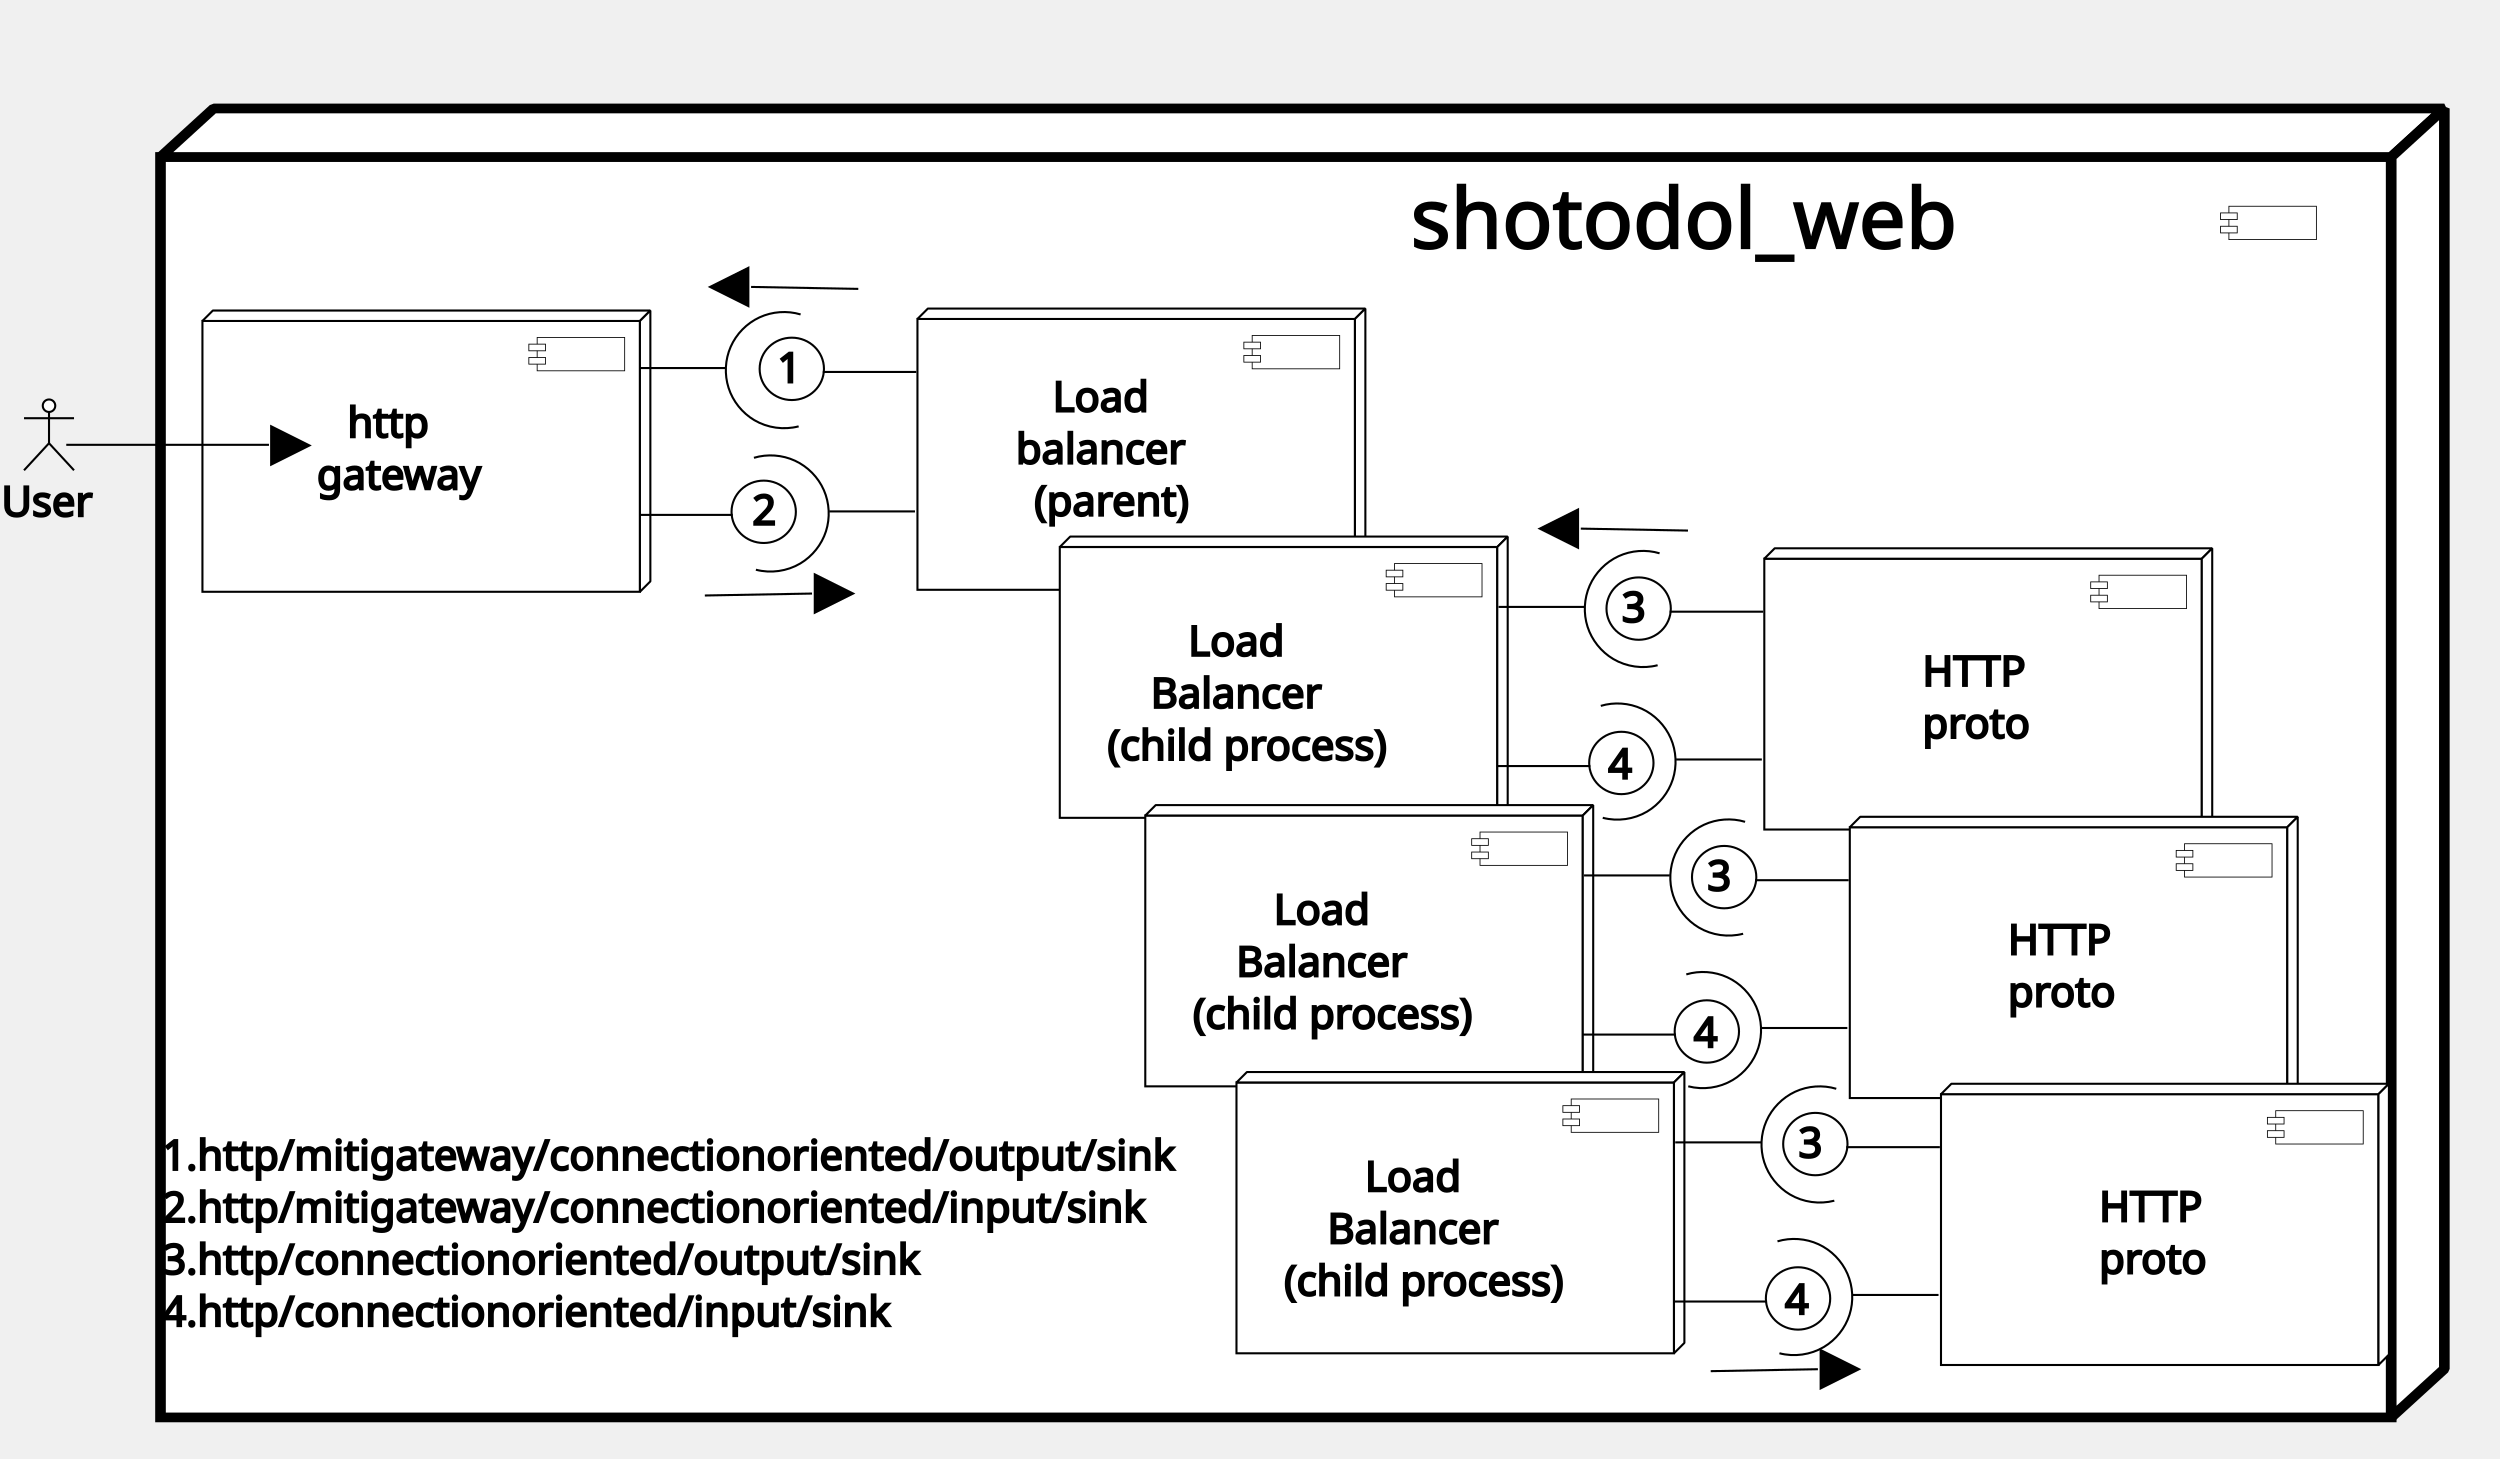
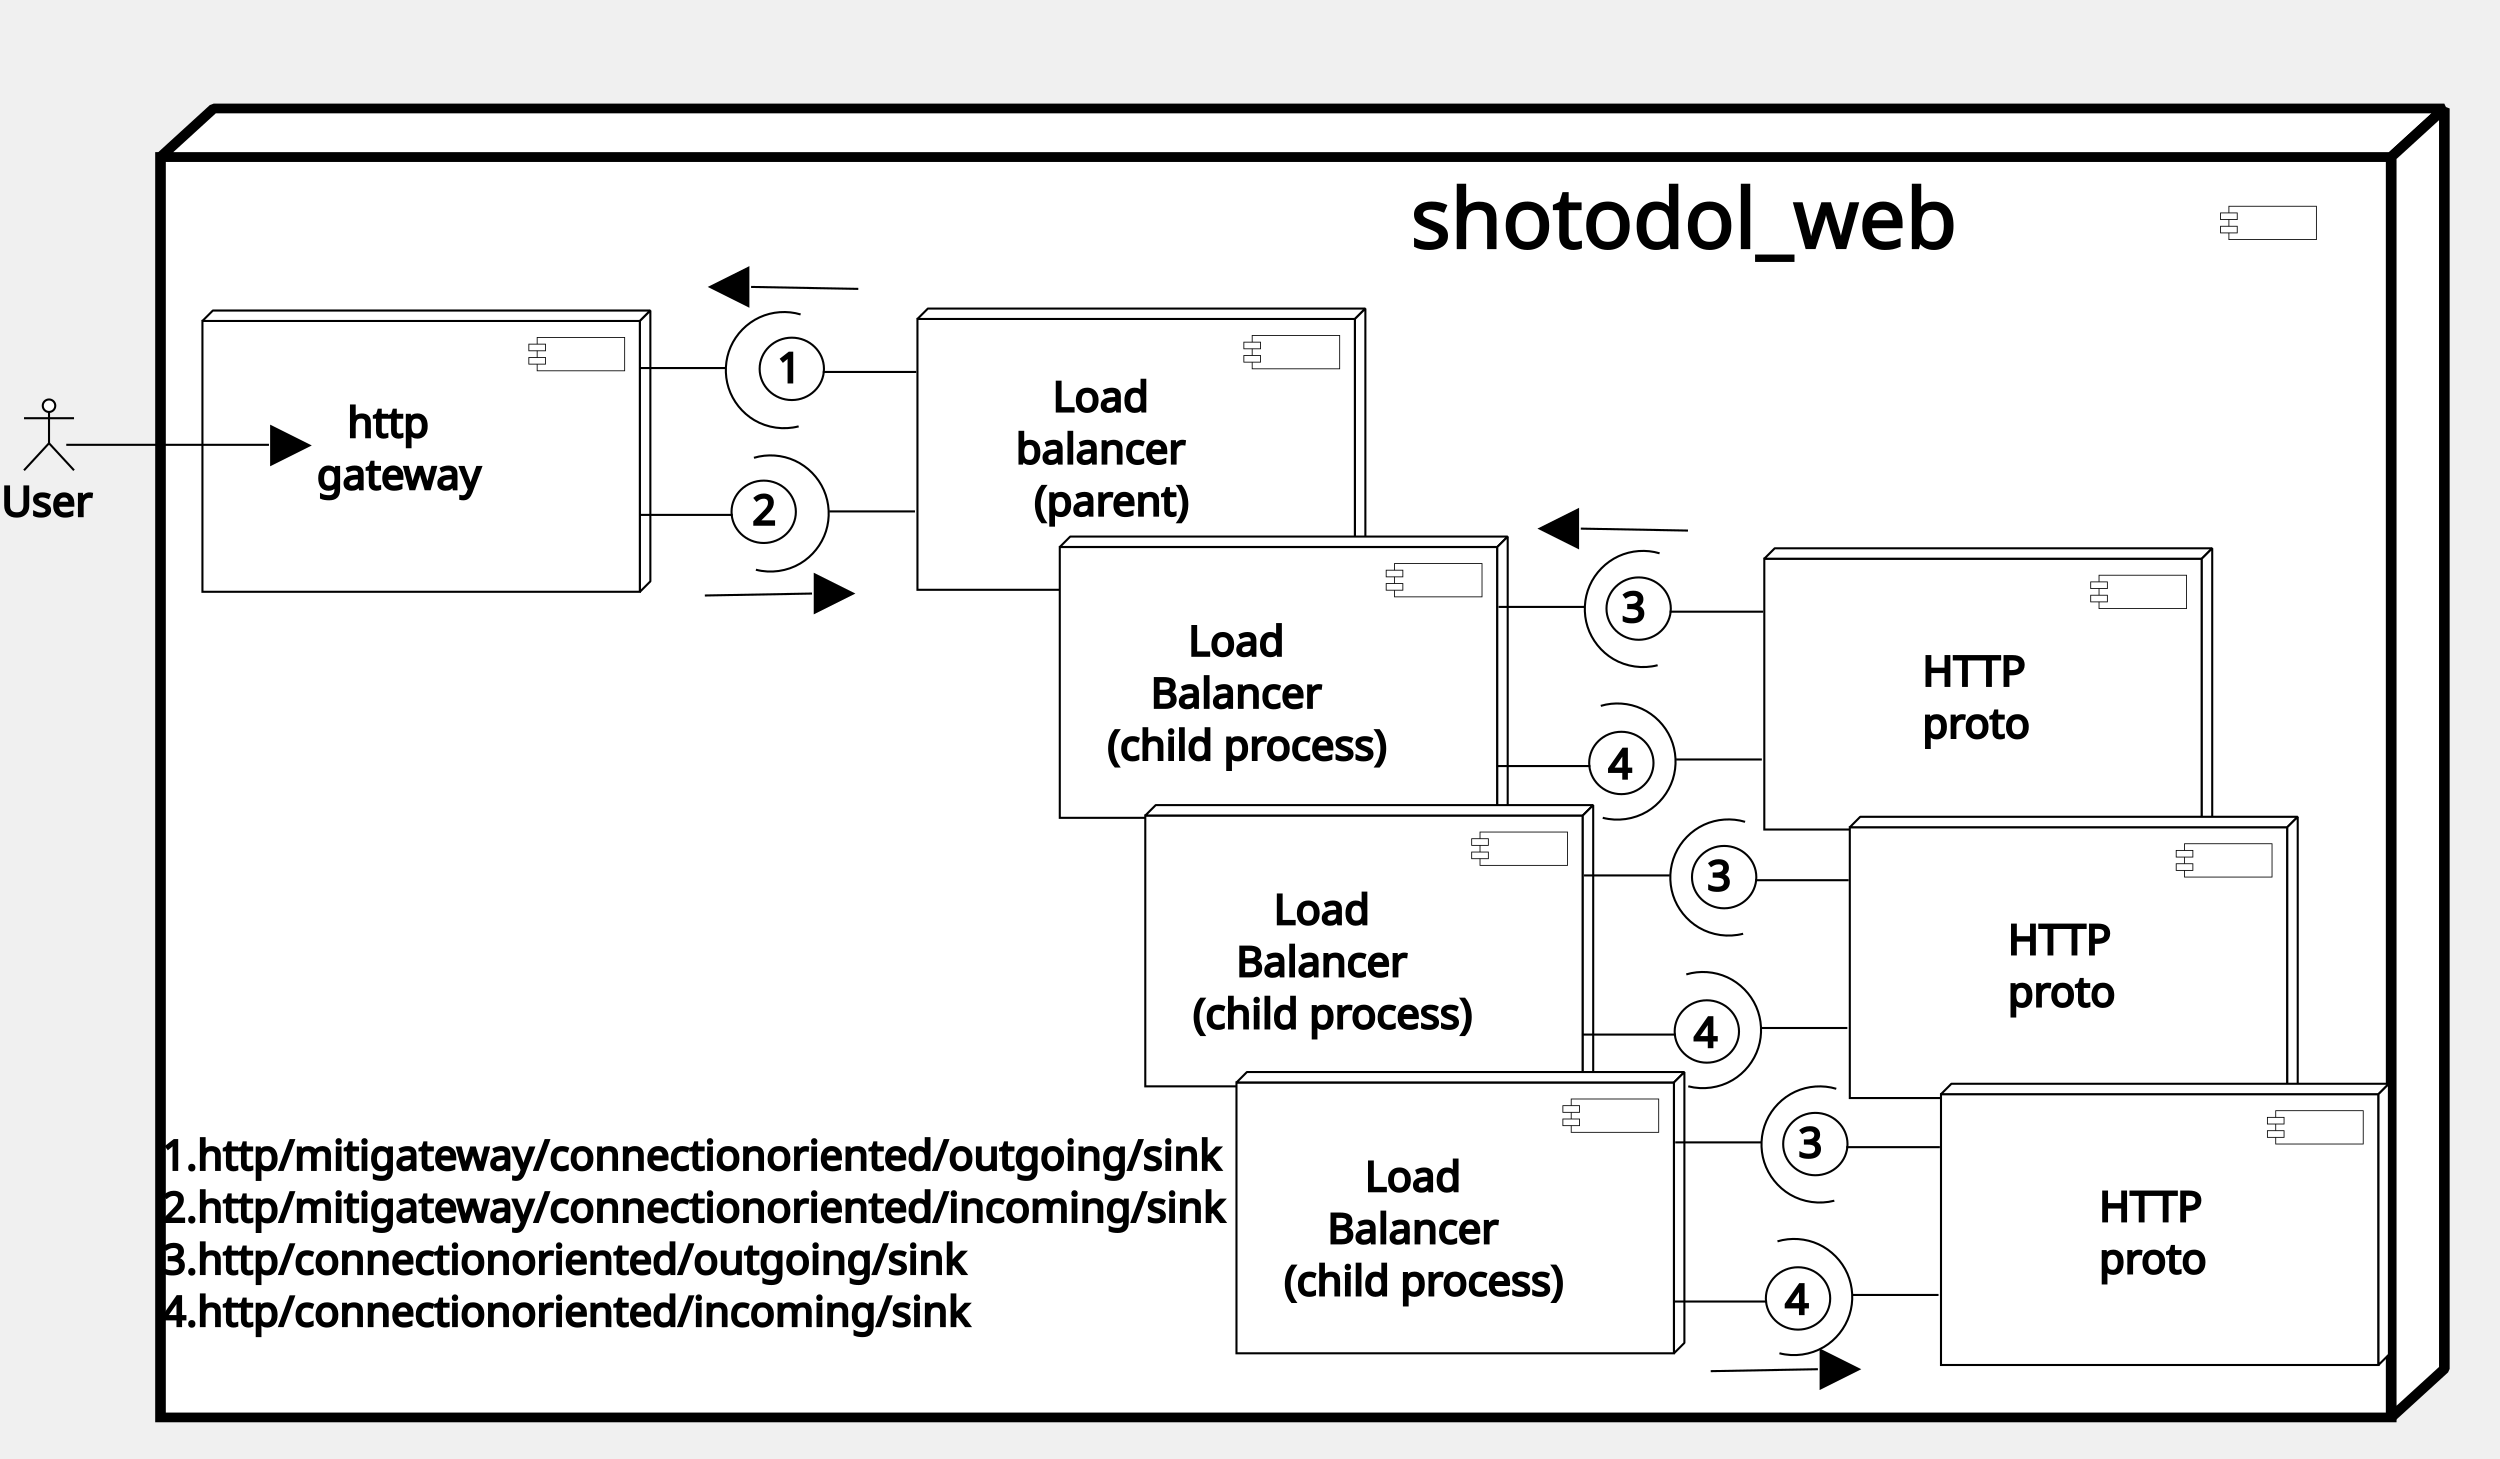
<svg xmlns="http://www.w3.org/2000/svg" viewBox="165 100 1200 700" id="svg4022" version="1.1" width="100%" height="100%" style="stroke:#000000">
  <defs id="defs4148">
    </defs>
  <style type="text/css" id="style4024">
* {
	stroke: black;
}

text {
	fill: black;
	stroke: none;
	font-size: 10px;
	font-family: sans-serif;
}

rect, ellipse {
	fill: white;
}

polygon {
	stroke-miterlimit: 1;
	fill: white;
}
</style>
  <text xml:space="preserve" style="font-size:40px;font-style:normal;font-weight:normal;line-height:125%;letter-spacing:0px;word-spacing:0px;fill:#000000;fill-opacity:1;stroke:none;font-family:Sans;-inkscape-font-specification:Sans" x="25.602" y="535.237" id="text4386">
    <tspan id="tspan4388" style="font-style:normal;stroke:#000000;-inkscape-font-specification:Sans" x="25.602" y="535.237" />
  </text>
  <g id="g3917" transform="matrix(5.098796,0,0,4.654032,3004.844,512.828)" style="stroke:#000000">
    <rect style="fill:#ffffff;stroke:#000000" id="rect4044-5-4-9-0" height="130" width="210" y="-72.515" x="-541.854" />
    <g transform="translate(-1087.714,-211.9374)" style="stroke:#000000" id="g3301-9-2-2">
      <polygon points="590,235 585,240 375,240 380,235 " id="polygon4046-6-2-1-6" transform="translate(170.8606,-100.578)" style="fill:#ffffff;stroke:#000000;stroke-miterlimit:1" />
      <polygon points="590,365 585,370 585,240 590,235 " id="polygon4048-6-0-7-6" transform="translate(170.8606,-100.578)" style="fill:#ffffff;stroke:#000000;stroke-miterlimit:1" />
    </g>
  </g>
  <g id="g4274-8-3-5-9-9" transform="matrix(0.4,0,0,0.4,1076.872,146.9998)" style="stroke:#000000">
    <rect id="rect4090-5-5-8-5-0" height="40" width="105" y="130" x="395" style="fill:#ffffff;stroke:#000000" />
    <rect id="rect4092-1-9-4-0-7" height="8" width="20" y="138" x="385" style="fill:#ffffff;stroke:#000000" />
    <rect id="rect4094-3-4-9-3-6" height="8" width="20" y="154" x="385" style="fill:#ffffff;stroke:#000000" />
  </g>
  <text xml:space="preserve" style="font-size:40px;font-style:normal;font-weight:normal;line-height:125%;letter-spacing:0px;word-spacing:0px;fill:#000000;fill-opacity:1;stroke:none;font-family:Sans;-inkscape-font-specification:Sans" x="842.17" y="219.086" id="text3923">
    <tspan id="tspan3925" style="stroke:#000000" x="842.17" y="219.086">shotodol_web</tspan>
  </text>
  <ellipse cx="272" cy="133" rx="3" ry="3" id="ellipse4134" transform="translate(-83.47248,161.7432)" style="fill:#ffffff;stroke:#000000" />
  <line x1="176.528" y1="300.743" x2="200.528" y2="300.743" id="line4136" style="stroke:#000000" />
  <line x1="188.528" y1="297.743" x2="188.528" y2="312.743" id="line4138" style="stroke:#000000" />
  <line x1="188.528" y1="312.743" x2="176.528" y2="325.743" id="line4140" style="stroke:#000000" />
  <line x1="188.528" y1="312.743" x2="200.528" y2="325.743" id="line4142" style="stroke:#000000" />
  <g transform="translate(-283.6908,114.6325)" id="g3357-4-8-0-0" style="stroke:#000000">
    <rect style="fill:#ffffff;stroke:#000000" id="rect4044-5-4-2-2-2" height="130" width="210" y="139.422" x="545.861" />
    <g id="g3309-9-3-8-5" style="stroke:#000000">
      <g id="g3301-9-0-9-7" style="stroke:#000000">
        <polygon style="fill:#ffffff;stroke:#000000;stroke-miterlimit:1" transform="translate(170.8606,-100.578)" id="polygon4046-6-2-15-5-3" points="375,240 380,235 590,235 585,240 " />
        <polygon style="fill:#ffffff;stroke:#000000;stroke-miterlimit:1" transform="translate(170.8606,-100.578)" id="polygon4048-6-0-8-4-0" points="585,240 590,235 590,365 585,370 " />
      </g>
      <g id="g4274-8-3-5-4-5-9" transform="matrix(0.4,0,0,0.4,548.5323,95.35455)" style="stroke:#000000">
        <rect id="rect4090-5-5-8-8-7-5" height="40" width="105" y="130" x="395" style="fill:#ffffff;stroke:#000000" />
        <rect id="rect4092-1-9-4-9-9-10" height="8" width="20" y="138" x="385" style="fill:#ffffff;stroke:#000000" />
        <rect id="rect4094-3-4-9-7-0-6" height="8" width="20" y="154" x="385" style="fill:#ffffff;stroke:#000000" />
      </g>
    </g>
  </g>
  <g style="stroke:#000000" id="g3317" transform="translate(60,-4)">
    <path id="path4999-4-0-0-3" d="m 489.291,254.932 c -6.453,-1.933 -13.606,-1.424 -19.721,1.404 -6.114,2.828 -11.134,7.949 -13.84,14.118 -2.705,6.169 -3.072,13.331 -1.011,19.745 2.062,6.413 6.533,12.02 12.326,15.458 6.333,3.757 14.185,4.861 21.308,2.995" style="fill:none;stroke:#000000;stroke-width:1px;stroke-linecap:butt;stroke-linejoin:miter;stroke-opacity:1" />
    <path id="path3287" d="m 411.987,280.664 41.164,0" style="fill:none;stroke:#000000;stroke-width:1px;stroke-linecap:butt;stroke-linejoin:miter;stroke-opacity:1" />
  </g>
  <text xml:space="preserve" style="font-size:20px;font-style:normal;font-weight:normal;text-align:center;line-height:125%;letter-spacing:0px;word-spacing:0px;text-anchor:middle;fill:#000000;fill-opacity:1;stroke:none;font-family:Sans;-inkscape-font-specification:Sans" x="364.337" y="309.856" id="text3512">
    <tspan style="font-size:20px;text-align:center;text-anchor:middle;stroke:#000000" x="364.337" y="309.856" id="tspan3516">http</tspan>
    <tspan style="font-size:20px;text-align:center;text-anchor:middle;stroke:#000000" x="364.337" y="334.856" id="tspan5683">gateway</tspan>
  </text>
  <text xml:space="preserve" style="font-size:20px;font-style:normal;font-weight:normal;line-height:125%;letter-spacing:0px;word-spacing:0px;fill:#000000;fill-opacity:1;stroke:none;font-family:Sans;-inkscape-font-specification:Sans" x="165.728" y="347.761" id="text3518">
    <tspan id="tspan3520" style="font-size:20px;stroke:#000000" x="165.728" y="347.761">User</tspan>
  </text>
  <polygon points="290,152.5 285,150 290,147.5 " style="fill:#000000;stroke:none" id="polygon4130-6-9-4-7" transform="matrix(-4,0,0,4,1454.658,-286.1771)" />
  <g id="g3396" transform="translate(64.67778,-228.5336)" style="stroke:#000000">
    <path d="m 309.669,27.077 c 0,8.267 -6.911,14.969 -15.437,14.969 -8.525,0 -15.437,-6.702 -15.437,-14.969 0,-8.267 6.911,-14.969 15.437,-14.969 8.525,0 15.437,6.702 15.437,14.969 z" id="path4963-2-2-4-4-5-4-9-5" style="opacity:0.99;fill:none;stroke:#000000;stroke-width:1;stroke-linecap:butt;stroke-linejoin:bevel;stroke-miterlimit:0;stroke-opacity:1;stroke-dasharray:none" transform="matrix(1,0,0,-1,186.1541,532.6629)" />
    <path transform="translate(165,100)" id="path5767" d="m 330.252,407.069 44.907,0" style="fill:none;stroke:#000000;stroke-width:1px;stroke-linecap:butt;stroke-linejoin:miter;stroke-opacity:1" />
  </g>
  <g transform="matrix(-1,0,0,1,1016.182,64.81446)" style="stroke:#000000" id="g3317-9-8">
    <path id="path4999-4-0-0-3-0-2" d="m 489.291,254.932 c -6.453,-1.933 -13.606,-1.424 -19.721,1.404 -6.114,2.828 -11.134,7.949 -13.84,14.118 -2.705,6.169 -3.072,13.331 -1.011,19.745 2.062,6.413 6.533,12.02 12.326,15.458 6.333,3.757 14.185,4.861 21.308,2.995" style="fill:none;stroke:#000000;stroke-width:1px;stroke-linecap:butt;stroke-linejoin:miter;stroke-opacity:1" />
    <path id="path3287-1-5" d="m 411.987,280.664 41.164,0" style="fill:none;stroke:#000000;stroke-width:1px;stroke-linecap:butt;stroke-linejoin:miter;stroke-opacity:1" />
  </g>
  <g transform="translate(59.51718,113.6778)" id="g3357-4-8-2-7-0-9" style="stroke:#000000">
    <rect style="fill:#ffffff;stroke:#000000" id="rect4044-5-4-2-4-6-1-8" height="130" width="210" y="139.422" x="545.861" />
    <g id="g3309-9-3-7-5-7-1" style="stroke:#000000">
      <g id="g3301-9-0-7-7-0-3" style="stroke:#000000">
        <polygon style="fill:#ffffff;stroke:#000000;stroke-miterlimit:1" transform="translate(170.8606,-100.578)" id="polygon4046-6-2-15-7-7-2-6" points="590,235 585,240 375,240 380,235 " />
        <polygon style="fill:#ffffff;stroke:#000000;stroke-miterlimit:1" transform="translate(170.8606,-100.578)" id="polygon4048-6-0-8-5-5-6-6" points="590,365 585,370 585,240 590,235 " />
      </g>
      <g id="g4274-8-3-5-4-4-5-0-9" transform="matrix(0.4,0,0,0.4,548.5323,95.35455)" style="stroke:#000000">
        <rect id="rect4090-5-5-8-8-9-4-1-9" height="40" width="105" y="130" x="395" style="fill:#ffffff;stroke:#000000" />
        <rect id="rect4092-1-9-4-9-9-1-1-3" height="8" width="20" y="138" x="385" style="fill:#ffffff;stroke:#000000" />
        <rect id="rect4094-3-4-9-7-2-7-0-7" height="8" width="20" y="154" x="385" style="fill:#ffffff;stroke:#000000" />
      </g>
    </g>
  </g>
  <text xml:space="preserve" style="font-size:20px;font-style:normal;font-weight:normal;text-align:center;line-height:125%;letter-spacing:0px;word-spacing:0px;text-anchor:middle;fill:#000000;fill-opacity:1;stroke:none;font-family:Sans;-inkscape-font-specification:Sans" x="706.374" y="297.504" id="text3908">
    <tspan id="tspan3910" style="text-align:center;text-anchor:middle;stroke:#000000" x="706.374" y="297.504">Load</tspan>
    <tspan style="text-align:center;text-anchor:middle;stroke:#000000" x="706.374" y="322.504" id="tspan3912">balancer</tspan>
    <tspan style="text-align:center;text-anchor:middle;stroke:#000000" x="706.374" y="347.504" id="tspan3914">(parent)</tspan>
  </text>
  <g id="g3396-6" transform="matrix(-1,0,0,1,1011.963,-159.9189)" style="stroke:#000000">
    <path d="m 309.669,27.077 c 0,8.267 -6.911,14.969 -15.437,14.969 -8.525,0 -15.437,-6.702 -15.437,-14.969 0,-8.267 6.911,-14.969 15.437,-14.969 8.525,0 15.437,6.702 15.437,14.969 z" id="path4963-2-2-4-4-5-4-9-5-9" style="opacity:0.99;fill:none;stroke:#000000;stroke-width:1;stroke-linecap:butt;stroke-linejoin:bevel;stroke-miterlimit:0;stroke-opacity:1;stroke-dasharray:none" transform="matrix(1,0,0,-1,186.1541,532.6629)" />
    <path transform="translate(165,100)" id="path5767-9" d="m 330.252,407.069 44.907,0" style="fill:none;stroke:#000000;stroke-width:1px;stroke-linecap:butt;stroke-linejoin:miter;stroke-opacity:1" />
  </g>
  <path style="fill:none;stroke:#000000;stroke-width:1px;stroke-linecap:butt;stroke-linejoin:miter;stroke-opacity:1" d="m 129.107,213.511 -97.298,0" id="path4409" transform="translate(165,100)" />
  <text xml:space="preserve" style="font-size:20px;font-style:normal;font-weight:normal;line-height:125%;letter-spacing:0px;word-spacing:0px;fill:#000000;fill-opacity:1;stroke:none;font-family:Sans;-inkscape-font-specification:Sans" x="538.158" y="283.573" id="text4413">
    <tspan id="tspan4415" style="stroke:#000000" x="538.158" y="283.573">1</tspan>
  </text>
  <text xml:space="preserve" style="font-size:20px;font-style:normal;font-weight:normal;line-height:125%;letter-spacing:0px;word-spacing:0px;fill:#000000;fill-opacity:1;stroke:none;font-family:Sans;-inkscape-font-specification:Sans" x="526.125" y="351.868" id="text4417">
    <tspan id="tspan4419" style="stroke:#000000" x="526.125" y="351.868">2</tspan>
  </text>
  <g id="g4271" transform="translate(18,0)" style="stroke:#000000">
    <g id="g3576-4" style="stroke:#000000" transform="translate(114.9964,-81.07348)">
      <g transform="translate(-5.1606,304.2114)" id="g3357-4-8-2-7-0-9-8" style="stroke:#000000">
        <rect style="fill:#ffffff;stroke:#000000" id="rect4044-5-4-2-4-6-1-8-7" height="130" width="210" y="139.422" x="545.861" />
        <g id="g3309-9-3-7-5-7-1-6" style="stroke:#000000">
          <g id="g3301-9-0-7-7-0-3-34" style="stroke:#000000">
            <polygon style="fill:#ffffff;stroke:#000000;stroke-miterlimit:1" transform="translate(170.8606,-100.578)" id="polygon4046-6-2-15-7-7-2-6-27" points="375,240 380,235 590,235 585,240 " />
            <polygon style="fill:#ffffff;stroke:#000000;stroke-miterlimit:1" transform="translate(170.8606,-100.578)" id="polygon4048-6-0-8-5-5-6-6-2" points="585,240 590,235 590,365 585,370 " />
          </g>
          <g id="g4274-8-3-5-4-4-5-0-9-2" transform="matrix(0.4,0,0,0.4,548.5323,95.35455)" style="stroke:#000000">
            <rect id="rect4090-5-5-8-8-9-4-1-9-5" height="40" width="105" y="130" x="395" style="fill:#ffffff;stroke:#000000" />
            <rect id="rect4092-1-9-4-9-9-1-1-3-4" height="8" width="20" y="138" x="385" style="fill:#ffffff;stroke:#000000" />
            <rect id="rect4094-3-4-9-7-2-7-0-7-7" height="8" width="20" y="154" x="385" style="fill:#ffffff;stroke:#000000" />
          </g>
        </g>
      </g>
      <g transform="translate(339.3127,191.7302)" style="stroke:#000000" id="g3317-9-9">
        <path id="path4999-4-0-0-3-0-8" d="m 489.291,254.932 c -6.453,-1.933 -13.606,-1.424 -19.721,1.404 -6.114,2.828 -11.134,7.949 -13.84,14.118 -2.705,6.169 -3.072,13.331 -1.011,19.745 2.062,6.413 6.533,12.02 12.326,15.458 6.333,3.757 14.185,4.861 21.308,2.995" style="fill:none;stroke:#000000;stroke-width:1px;stroke-linecap:butt;stroke-linejoin:miter;stroke-opacity:1" />
        <path id="path3287-1-1" d="m 411.987,280.664 41.164,0" style="fill:none;stroke:#000000;stroke-width:1px;stroke-linecap:butt;stroke-linejoin:miter;stroke-opacity:1" />
      </g>
      <g id="g3396-2-43" transform="matrix(-1,0,0,1,1290.635,41.71253)" style="stroke:#000000">
        <path d="m 309.669,27.077 c 0,8.267 -6.911,14.969 -15.437,14.969 -8.525,0 -15.437,-6.702 -15.437,-14.969 0,-8.267 6.911,-14.969 15.437,-14.969 8.525,0 15.437,6.702 15.437,14.969 z" id="path4963-2-2-4-4-5-4-9-5-1-54" style="opacity:0.99;fill:none;stroke:#000000;stroke-width:1;stroke-linecap:butt;stroke-linejoin:bevel;stroke-miterlimit:0;stroke-opacity:1;stroke-dasharray:none" transform="matrix(1,0,0,-1,186.1541,532.6629)" />
        <path transform="translate(165,100)" id="path5767-2-98" d="m 330.252,407.069 44.907,0" style="fill:none;stroke:#000000;stroke-width:1px;stroke-linecap:butt;stroke-linejoin:miter;stroke-opacity:1" />
      </g>
      <g transform="translate(333.0085,309.8247)" id="g3357-4-8-2-7-0-9-5-1" style="stroke:#000000">
        <rect style="fill:#ffffff;stroke:#000000" id="rect4044-5-4-2-4-6-1-8-0-2" height="130" width="210" y="139.422" x="545.861" />
        <g id="g3309-9-3-7-5-7-1-3-4" style="stroke:#000000">
          <g id="g3301-9-0-7-7-0-3-2-3" style="stroke:#000000">
            <polygon style="fill:#ffffff;stroke:#000000;stroke-miterlimit:1" transform="translate(170.8606,-100.578)" id="polygon4046-6-2-15-7-7-2-6-4-9" points="375,240 380,235 590,235 585,240 " />
            <polygon style="fill:#ffffff;stroke:#000000;stroke-miterlimit:1" transform="translate(170.8606,-100.578)" id="polygon4048-6-0-8-5-5-6-6-7-15" points="585,240 590,235 590,365 585,370 " />
          </g>
          <g id="g4274-8-3-5-4-4-5-0-9-5-0" transform="matrix(0.4,0,0,0.4,548.5323,95.35455)" style="stroke:#000000">
            <rect id="rect4090-5-5-8-8-9-4-1-9-8-1" height="40" width="105" y="130" x="395" style="fill:#ffffff;stroke:#000000" />
            <rect id="rect4092-1-9-4-9-9-1-1-3-3-2" height="8" width="20" y="138" x="385" style="fill:#ffffff;stroke:#000000" />
            <rect id="rect4094-3-4-9-7-2-7-0-7-9-8" height="8" width="20" y="154" x="385" style="fill:#ffffff;stroke:#000000" />
          </g>
        </g>
      </g>
      <g id="g3396-1-1" transform="translate(338.1691,-32.38666)" style="stroke:#000000">
        <path d="m 309.669,27.077 c 0,8.267 -6.911,14.969 -15.437,14.969 -8.525,0 -15.437,-6.702 -15.437,-14.969 0,-8.267 6.911,-14.969 15.437,-14.969 8.525,0 15.437,6.702 15.437,14.969 z" id="path4963-2-2-4-4-5-4-9-5-3-8" style="opacity:0.99;fill:none;stroke:#000000;stroke-width:1;stroke-linecap:butt;stroke-linejoin:bevel;stroke-miterlimit:0;stroke-opacity:1;stroke-dasharray:none" transform="matrix(1,0,0,-1,186.1541,532.6629)" />
        <path transform="translate(165,100)" id="path5767-7-1" d="m 330.252,407.069 44.907,0" style="fill:none;stroke:#000000;stroke-width:1px;stroke-linecap:butt;stroke-linejoin:miter;stroke-opacity:1" />
      </g>
      <g transform="matrix(-1,0,0,1,1289.673,264.9614)" style="stroke:#000000" id="g3317-9-8-5-5">
        <path id="path4999-4-0-0-3-0-2-8-2" d="m 489.291,254.932 c -6.453,-1.933 -13.606,-1.424 -19.721,1.404 -6.114,2.828 -11.134,7.949 -13.84,14.118 -2.705,6.169 -3.072,13.331 -1.011,19.745 2.062,6.413 6.533,12.02 12.326,15.458 6.333,3.757 14.185,4.861 21.308,2.995" style="fill:none;stroke:#000000;stroke-width:1px;stroke-linecap:butt;stroke-linejoin:miter;stroke-opacity:1" />
        <path id="path3287-1-5-8-10" d="m 411.987,280.664 41.164,0" style="fill:none;stroke:#000000;stroke-width:1px;stroke-linecap:butt;stroke-linejoin:miter;stroke-opacity:1" />
      </g>
    </g>
    <text id="text3916" y="414.769" x="758.645" style="font-size:20px;font-style:normal;font-weight:normal;text-align:center;line-height:125%;letter-spacing:0px;word-spacing:0px;text-anchor:middle;fill:#000000;fill-opacity:1;stroke:none;font-family:Sans;-inkscape-font-specification:Sans" xml:space="preserve">
      <tspan y="414.769" x="758.645" style="text-align:center;text-anchor:middle;stroke:#000000" id="tspan3918">Load</tspan>
      <tspan id="tspan3920" y="439.769" x="758.645" style="text-align:center;text-anchor:middle;stroke:#000000">Balancer</tspan>
      <tspan id="tspan3922" y="464.769" x="758.645" style="text-align:center;text-anchor:middle;stroke:#000000">(child process)</tspan>
    </text>
    <text id="text4023" y="429.222" x="1069.808" style="font-size:20px;font-style:normal;font-weight:normal;line-height:125%;letter-spacing:0px;word-spacing:0px;fill:#000000;fill-opacity:1;stroke:none;font-family:Sans;-inkscape-font-specification:Sans" xml:space="preserve">
      <tspan id="tspan4027" y="429.222" x="1069.808" style="stroke:#000000">HTTP</tspan>
      <tspan id="tspan4031" y="454.222" x="1069.808" style="stroke:#000000">proto</tspan>
    </text>
    <text id="text4421" y="398.517" x="925.479" style="font-size:20px;font-style:normal;font-weight:normal;line-height:125%;letter-spacing:0px;word-spacing:0px;fill:#000000;fill-opacity:1;stroke:none;font-family:Sans;-inkscape-font-specification:Sans" xml:space="preserve">
      <tspan y="398.517" x="925.479" style="stroke:#000000" id="tspan4423">3</tspan>
    </text>
    <text id="text4425" y="473.748" x="918.93" style="font-size:20px;font-style:normal;font-weight:normal;line-height:125%;letter-spacing:0px;word-spacing:0px;fill:#000000;fill-opacity:1;stroke:none;font-family:Sans;-inkscape-font-specification:Sans" xml:space="preserve">
      <tspan y="473.748" x="918.93" style="stroke:#000000" id="tspan4427">4</tspan>
    </text>
  </g>
  <text xml:space="preserve" style="font-size:20px;font-style:normal;font-weight:normal;line-height:125%;letter-spacing:0px;word-spacing:0px;fill:#000000;fill-opacity:1;stroke:none;font-family:Sans;-inkscape-font-specification:Sans" x="242.942" y="661.538" id="text4513">
-     <tspan id="tspan4515" style="stroke:#000000" x="242.942" y="661.538">1.http/mitigateway/connectionoriented/output/sink</tspan>
-     <tspan style="stroke:#000000" x="242.942" y="686.538" id="tspan4517">2.http/mitigateway/connectionoriented/input/sink</tspan>
-     <tspan style="stroke:#000000" x="242.942" y="711.538" id="tspan4519">3.http/connectionoriented/output/sink</tspan>
-     <tspan style="stroke:#000000" x="242.942" y="736.538" id="tspan4523">4.http/connectionoriented/input/sink</tspan>
+     <tspan id="tspan4515" style="stroke:#000000" x="242.942" y="661.538">1.http/mitigateway/connectionoriented/outgoing/sink</tspan>
+     <tspan style="stroke:#000000" x="242.942" y="686.538" id="tspan4517">2.http/mitigateway/connectionoriented/incoming/sink</tspan>
+     <tspan style="stroke:#000000" x="242.942" y="711.538" id="tspan4519">3.http/connectionoriented/outgoing/sink</tspan>
+     <tspan style="stroke:#000000" x="242.942" y="736.538" id="tspan4523">4.http/connectionoriented/incoming/sink</tspan>
  </text>
  <g id="g4555" transform="translate(-20,-10)" style="stroke:#000000">
    <polygon transform="matrix(-4,0,0,4,1735.591,-205.0961)" id="polygon4130-6-9-4-7-5" style="fill:#000000;stroke:none" points="290,152.5 285,150 290,147.5 " />
    <path transform="translate(165,100)" id="path4551" d="m 409.774,294.904 -51.456,0.936" style="fill:none;stroke:#000000;stroke-width:1px;stroke-linecap:butt;stroke-linejoin:miter;stroke-opacity:1" />
  </g>
  <g id="g4555-5" transform="matrix(-1,0,0,1,1100.298,-157.1735)" style="stroke:#000000">
    <polygon transform="matrix(-4,0,0,4,1735.591,-205.0961)" id="polygon4130-6-9-4-7-5-7" style="fill:#000000;stroke:none" points="285,150 290,147.5 290,152.5 " />
    <path transform="translate(165,100)" id="path4551-0" d="m 409.774,294.904 -51.456,0.936" style="fill:none;stroke:#000000;stroke-width:1px;stroke-linecap:butt;stroke-linejoin:miter;stroke-opacity:1" />
  </g>
  <g id="g4555-5-5" transform="matrix(-1,0,0,1,1498.554,-41.16449)" style="stroke:#000000">
    <polygon transform="matrix(-4,0,0,4,1735.591,-205.0961)" id="polygon4130-6-9-4-7-5-7-7" style="fill:#000000;stroke:none" points="285,150 290,147.5 290,152.5 " />
    <path transform="translate(165,100)" id="path4551-0-8" d="m 409.774,294.904 -51.456,0.936" style="fill:none;stroke:#000000;stroke-width:1px;stroke-linecap:butt;stroke-linejoin:miter;stroke-opacity:1" />
  </g>
  <g id="g4555-5-5-5" transform="translate(462.8231,362.3182)" style="stroke:#000000">
    <polygon transform="matrix(-4,0,0,4,1735.591,-205.0961)" id="polygon4130-6-9-4-7-5-7-7-1" style="fill:#000000;stroke:none" points="285,150 290,147.5 290,152.5 " />
    <path transform="translate(165,100)" id="path4551-0-8-2" d="m 409.774,294.904 -51.456,0.936" style="fill:none;stroke:#000000;stroke-width:1px;stroke-linecap:butt;stroke-linejoin:miter;stroke-opacity:1" />
  </g>
  <g transform="translate(59.04013,128.8887)" style="stroke:#000000" id="g4271-3">
    <g id="g3576-4-0" style="stroke:#000000" transform="translate(114.9964,-81.07348)">
      <g transform="translate(-5.1606,304.2114)" id="g3357-4-8-2-7-0-9-8-9" style="stroke:#000000">
        <rect style="fill:#ffffff;stroke:#000000" id="rect4044-5-4-2-4-6-1-8-7-2" height="130" width="210" y="139.422" x="545.861" />
        <g id="g3309-9-3-7-5-7-1-6-6" style="stroke:#000000">
          <g id="g3301-9-0-7-7-0-3-34-9" style="stroke:#000000">
            <polygon style="fill:#ffffff;stroke:#000000;stroke-miterlimit:1" transform="translate(170.8606,-100.578)" id="polygon4046-6-2-15-7-7-2-6-27-9" points="590,235 585,240 375,240 380,235 " />
            <polygon style="fill:#ffffff;stroke:#000000;stroke-miterlimit:1" transform="translate(170.8606,-100.578)" id="polygon4048-6-0-8-5-5-6-6-2-9" points="590,365 585,370 585,240 590,235 " />
          </g>
          <g id="g4274-8-3-5-4-4-5-0-9-2-6" transform="matrix(0.4,0,0,0.4,548.5323,95.35455)" style="stroke:#000000">
            <rect id="rect4090-5-5-8-8-9-4-1-9-5-7" height="40" width="105" y="130" x="395" style="fill:#ffffff;stroke:#000000" />
            <rect id="rect4092-1-9-4-9-9-1-1-3-4-6" height="8" width="20" y="138" x="385" style="fill:#ffffff;stroke:#000000" />
            <rect id="rect4094-3-4-9-7-2-7-0-7-7-1" height="8" width="20" y="154" x="385" style="fill:#ffffff;stroke:#000000" />
          </g>
        </g>
      </g>
      <g transform="translate(339.3127,191.7302)" style="stroke:#000000" id="g3317-9-9-3">
        <path id="path4999-4-0-0-3-0-8-9" d="m 489.291,254.932 c -6.453,-1.933 -13.606,-1.424 -19.721,1.404 -6.114,2.828 -11.134,7.949 -13.84,14.118 -2.705,6.169 -3.072,13.331 -1.011,19.745 2.062,6.413 6.533,12.02 12.326,15.458 6.333,3.757 14.185,4.861 21.308,2.995" style="fill:none;stroke:#000000;stroke-width:1px;stroke-linecap:butt;stroke-linejoin:miter;stroke-opacity:1" />
        <path id="path3287-1-1-4" d="m 411.987,280.664 41.164,0" style="fill:none;stroke:#000000;stroke-width:1px;stroke-linecap:butt;stroke-linejoin:miter;stroke-opacity:1" />
      </g>
      <g id="g3396-2-43-9" transform="matrix(-1,0,0,1,1290.635,41.71253)" style="stroke:#000000">
        <path d="m 309.669,27.077 c 0,8.267 -6.911,14.969 -15.437,14.969 -8.525,0 -15.437,-6.702 -15.437,-14.969 0,-8.267 6.911,-14.969 15.437,-14.969 8.525,0 15.437,6.702 15.437,14.969 z" id="path4963-2-2-4-4-5-4-9-5-1-54-0" style="opacity:0.99;fill:none;stroke:#000000;stroke-width:1;stroke-linecap:butt;stroke-linejoin:bevel;stroke-miterlimit:0;stroke-opacity:1;stroke-dasharray:none" transform="matrix(1,0,0,-1,186.1541,532.6629)" />
        <path transform="translate(165,100)" id="path5767-2-98-3" d="m 330.252,407.069 44.907,0" style="fill:none;stroke:#000000;stroke-width:1px;stroke-linecap:butt;stroke-linejoin:miter;stroke-opacity:1" />
      </g>
      <g transform="translate(333.0085,309.8247)" id="g3357-4-8-2-7-0-9-5-1-1" style="stroke:#000000">
        <rect style="fill:#ffffff;stroke:#000000" id="rect4044-5-4-2-4-6-1-8-0-2-3" height="130" width="210" y="139.422" x="545.861" />
        <g id="g3309-9-3-7-5-7-1-3-4-4" style="stroke:#000000">
          <g id="g3301-9-0-7-7-0-3-2-3-5" style="stroke:#000000">
            <polygon style="fill:#ffffff;stroke:#000000;stroke-miterlimit:1" transform="translate(170.8606,-100.578)" id="polygon4046-6-2-15-7-7-2-6-4-9-8" points="590,235 585,240 375,240 380,235 " />
            <polygon style="fill:#ffffff;stroke:#000000;stroke-miterlimit:1" transform="translate(170.8606,-100.578)" id="polygon4048-6-0-8-5-5-6-6-7-15-8" points="590,365 585,370 585,240 590,235 " />
          </g>
          <g id="g4274-8-3-5-4-4-5-0-9-5-0-7" transform="matrix(0.4,0,0,0.4,548.5323,95.35455)" style="stroke:#000000">
            <rect id="rect4090-5-5-8-8-9-4-1-9-8-1-0" height="40" width="105" y="130" x="395" style="fill:#ffffff;stroke:#000000" />
            <rect id="rect4092-1-9-4-9-9-1-1-3-3-2-7" height="8" width="20" y="138" x="385" style="fill:#ffffff;stroke:#000000" />
            <rect id="rect4094-3-4-9-7-2-7-0-7-9-8-1" height="8" width="20" y="154" x="385" style="fill:#ffffff;stroke:#000000" />
          </g>
        </g>
      </g>
      <g id="g3396-1-1-8" transform="translate(338.1691,-32.38666)" style="stroke:#000000">
        <path d="m 309.669,27.077 c 0,8.267 -6.911,14.969 -15.437,14.969 -8.525,0 -15.437,-6.702 -15.437,-14.969 0,-8.267 6.911,-14.969 15.437,-14.969 8.525,0 15.437,6.702 15.437,14.969 z" id="path4963-2-2-4-4-5-4-9-5-3-8-5" style="opacity:0.99;fill:none;stroke:#000000;stroke-width:1;stroke-linecap:butt;stroke-linejoin:bevel;stroke-miterlimit:0;stroke-opacity:1;stroke-dasharray:none" transform="matrix(1,0,0,-1,186.1541,532.6629)" />
        <path transform="translate(165,100)" id="path5767-7-1-2" d="m 330.252,407.069 44.907,0" style="fill:none;stroke:#000000;stroke-width:1px;stroke-linecap:butt;stroke-linejoin:miter;stroke-opacity:1" />
      </g>
      <g transform="matrix(-1,0,0,1,1289.673,264.9614)" style="stroke:#000000" id="g3317-9-8-5-5-3">
        <path id="path4999-4-0-0-3-0-2-8-2-7" d="m 489.291,254.932 c -6.453,-1.933 -13.606,-1.424 -19.721,1.404 -6.114,2.828 -11.134,7.949 -13.84,14.118 -2.705,6.169 -3.072,13.331 -1.011,19.745 2.062,6.413 6.533,12.02 12.326,15.458 6.333,3.757 14.185,4.861 21.308,2.995" style="fill:none;stroke:#000000;stroke-width:1px;stroke-linecap:butt;stroke-linejoin:miter;stroke-opacity:1" />
        <path id="path3287-1-5-8-10-3" d="m 411.987,280.664 41.164,0" style="fill:none;stroke:#000000;stroke-width:1px;stroke-linecap:butt;stroke-linejoin:miter;stroke-opacity:1" />
      </g>
    </g>
    <text id="text3916-6" y="414.769" x="758.645" style="font-size:20px;font-style:normal;font-weight:normal;text-align:center;line-height:125%;letter-spacing:0px;word-spacing:0px;text-anchor:middle;fill:#000000;fill-opacity:1;stroke:none;font-family:Sans;-inkscape-font-specification:Sans" xml:space="preserve">
      <tspan y="414.769" x="758.645" style="text-align:center;text-anchor:middle;stroke:#000000" id="tspan3918-3">Load</tspan>
      <tspan id="tspan3920-3" y="439.769" x="758.645" style="text-align:center;text-anchor:middle;stroke:#000000">Balancer</tspan>
      <tspan id="tspan3922-7" y="464.769" x="758.645" style="text-align:center;text-anchor:middle;stroke:#000000">(child process)</tspan>
    </text>
    <text id="text4023-4" y="429.222" x="1069.808" style="font-size:20px;font-style:normal;font-weight:normal;line-height:125%;letter-spacing:0px;word-spacing:0px;fill:#000000;fill-opacity:1;stroke:none;font-family:Sans;-inkscape-font-specification:Sans" xml:space="preserve">
      <tspan id="tspan4027-1" y="429.222" x="1069.808" style="stroke:#000000">HTTP</tspan>
      <tspan id="tspan4031-6" y="454.222" x="1069.808" style="stroke:#000000">proto</tspan>
    </text>
    <text id="text4421-1" y="398.517" x="925.479" style="font-size:20px;font-style:normal;font-weight:normal;line-height:125%;letter-spacing:0px;word-spacing:0px;fill:#000000;fill-opacity:1;stroke:none;font-family:Sans;-inkscape-font-specification:Sans" xml:space="preserve">
      <tspan y="398.517" x="925.479" style="stroke:#000000" id="tspan4423-4">3</tspan>
    </text>
    <text id="text4425-0" y="473.748" x="918.93" style="font-size:20px;font-style:normal;font-weight:normal;line-height:125%;letter-spacing:0px;word-spacing:0px;fill:#000000;fill-opacity:1;stroke:none;font-family:Sans;-inkscape-font-specification:Sans" xml:space="preserve">
      <tspan y="473.748" x="918.93" style="stroke:#000000" id="tspan4427-2">4</tspan>
    </text>
  </g>
  <g transform="translate(102.8115,257.0257)" style="stroke:#000000" id="g4271-5">
    <g id="g3576-4-6" style="stroke:#000000" transform="translate(114.9964,-81.07348)">
      <g transform="translate(-5.1606,304.2114)" id="g3357-4-8-2-7-0-9-8-8" style="stroke:#000000">
        <rect style="fill:#ffffff;stroke:#000000" id="rect4044-5-4-2-4-6-1-8-7-7" height="130" width="210" y="139.422" x="545.861" />
        <g id="g3309-9-3-7-5-7-1-6-5" style="stroke:#000000">
          <g id="g3301-9-0-7-7-0-3-34-1" style="stroke:#000000">
            <polygon style="fill:#ffffff;stroke:#000000;stroke-miterlimit:1" transform="translate(170.8606,-100.578)" id="polygon4046-6-2-15-7-7-2-6-27-6" points="590,235 585,240 375,240 380,235 " />
            <polygon style="fill:#ffffff;stroke:#000000;stroke-miterlimit:1" transform="translate(170.8606,-100.578)" id="polygon4048-6-0-8-5-5-6-6-2-2" points="590,365 585,370 585,240 590,235 " />
          </g>
          <g id="g4274-8-3-5-4-4-5-0-9-2-5" transform="matrix(0.4,0,0,0.4,548.5323,95.35455)" style="stroke:#000000">
            <rect id="rect4090-5-5-8-8-9-4-1-9-5-9" height="40" width="105" y="130" x="395" style="fill:#ffffff;stroke:#000000" />
            <rect id="rect4092-1-9-4-9-9-1-1-3-4-9" height="8" width="20" y="138" x="385" style="fill:#ffffff;stroke:#000000" />
            <rect id="rect4094-3-4-9-7-2-7-0-7-7-9" height="8" width="20" y="154" x="385" style="fill:#ffffff;stroke:#000000" />
          </g>
        </g>
      </g>
      <g transform="translate(339.3127,191.7302)" style="stroke:#000000" id="g3317-9-9-7">
        <path id="path4999-4-0-0-3-0-8-4" d="m 489.291,254.932 c -6.453,-1.933 -13.606,-1.424 -19.721,1.404 -6.114,2.828 -11.134,7.949 -13.84,14.118 -2.705,6.169 -3.072,13.331 -1.011,19.745 2.062,6.413 6.533,12.02 12.326,15.458 6.333,3.757 14.185,4.861 21.308,2.995" style="fill:none;stroke:#000000;stroke-width:1px;stroke-linecap:butt;stroke-linejoin:miter;stroke-opacity:1" />
        <path id="path3287-1-1-2" d="m 411.987,280.664 41.164,0" style="fill:none;stroke:#000000;stroke-width:1px;stroke-linecap:butt;stroke-linejoin:miter;stroke-opacity:1" />
      </g>
      <g id="g3396-2-43-6" transform="matrix(-1,0,0,1,1290.635,41.71253)" style="stroke:#000000">
        <path d="m 309.669,27.077 c 0,8.267 -6.911,14.969 -15.437,14.969 -8.525,0 -15.437,-6.702 -15.437,-14.969 0,-8.267 6.911,-14.969 15.437,-14.969 8.525,0 15.437,6.702 15.437,14.969 z" id="path4963-2-2-4-4-5-4-9-5-1-54-1" style="opacity:0.99;fill:none;stroke:#000000;stroke-width:1;stroke-linecap:butt;stroke-linejoin:bevel;stroke-miterlimit:0;stroke-opacity:1;stroke-dasharray:none" transform="matrix(1,0,0,-1,186.1541,532.6629)" />
        <path transform="translate(165,100)" id="path5767-2-98-33" d="m 330.252,407.069 44.907,0" style="fill:none;stroke:#000000;stroke-width:1px;stroke-linecap:butt;stroke-linejoin:miter;stroke-opacity:1" />
      </g>
      <g transform="translate(333.0085,309.8247)" id="g3357-4-8-2-7-0-9-5-1-4" style="stroke:#000000">
        <rect style="fill:#ffffff;stroke:#000000" id="rect4044-5-4-2-4-6-1-8-0-2-8" height="130" width="210" y="139.422" x="545.861" />
        <g id="g3309-9-3-7-5-7-1-3-4-5" style="stroke:#000000">
          <g id="g3301-9-0-7-7-0-3-2-3-6" style="stroke:#000000">
            <polygon style="fill:#ffffff;stroke:#000000;stroke-miterlimit:1" transform="translate(170.8606,-100.578)" id="polygon4046-6-2-15-7-7-2-6-4-9-7" points="590,235 585,240 375,240 380,235 " />
            <polygon style="fill:#ffffff;stroke:#000000;stroke-miterlimit:1" transform="translate(170.8606,-100.578)" id="polygon4048-6-0-8-5-5-6-6-7-15-6" points="590,365 585,370 585,240 590,235 " />
          </g>
          <g id="g4274-8-3-5-4-4-5-0-9-5-0-0" transform="matrix(0.4,0,0,0.4,548.5323,95.35455)" style="stroke:#000000">
            <rect id="rect4090-5-5-8-8-9-4-1-9-8-1-1" height="40" width="105" y="130" x="395" style="fill:#ffffff;stroke:#000000" />
            <rect id="rect4092-1-9-4-9-9-1-1-3-3-2-2" height="8" width="20" y="138" x="385" style="fill:#ffffff;stroke:#000000" />
            <rect id="rect4094-3-4-9-7-2-7-0-7-9-8-7" height="8" width="20" y="154" x="385" style="fill:#ffffff;stroke:#000000" />
          </g>
        </g>
      </g>
      <g id="g3396-1-1-9" transform="translate(338.1691,-32.38666)" style="stroke:#000000">
        <path d="m 309.669,27.077 c 0,8.267 -6.911,14.969 -15.437,14.969 -8.525,0 -15.437,-6.702 -15.437,-14.969 0,-8.267 6.911,-14.969 15.437,-14.969 8.525,0 15.437,6.702 15.437,14.969 z" id="path4963-2-2-4-4-5-4-9-5-3-8-3" style="opacity:0.99;fill:none;stroke:#000000;stroke-width:1;stroke-linecap:butt;stroke-linejoin:bevel;stroke-miterlimit:0;stroke-opacity:1;stroke-dasharray:none" transform="matrix(1,0,0,-1,186.1541,532.6629)" />
        <path transform="translate(165,100)" id="path5767-7-1-4" d="m 330.252,407.069 44.907,0" style="fill:none;stroke:#000000;stroke-width:1px;stroke-linecap:butt;stroke-linejoin:miter;stroke-opacity:1" />
      </g>
      <g transform="matrix(-1,0,0,1,1289.673,264.9614)" style="stroke:#000000" id="g3317-9-8-5-5-5">
        <path id="path4999-4-0-0-3-0-2-8-2-2" d="m 489.291,254.932 c -6.453,-1.933 -13.606,-1.424 -19.721,1.404 -6.114,2.828 -11.134,7.949 -13.84,14.118 -2.705,6.169 -3.072,13.331 -1.011,19.745 2.062,6.413 6.533,12.02 12.326,15.458 6.333,3.757 14.185,4.861 21.308,2.995" style="fill:none;stroke:#000000;stroke-width:1px;stroke-linecap:butt;stroke-linejoin:miter;stroke-opacity:1" />
        <path id="path3287-1-5-8-10-2" d="m 411.987,280.664 41.164,0" style="fill:none;stroke:#000000;stroke-width:1px;stroke-linecap:butt;stroke-linejoin:miter;stroke-opacity:1" />
      </g>
    </g>
    <text id="text3916-2" y="414.769" x="758.645" style="font-size:20px;font-style:normal;font-weight:normal;text-align:center;line-height:125%;letter-spacing:0px;word-spacing:0px;text-anchor:middle;fill:#000000;fill-opacity:1;stroke:none;font-family:Sans;-inkscape-font-specification:Sans" xml:space="preserve">
      <tspan y="414.769" x="758.645" style="text-align:center;text-anchor:middle;stroke:#000000" id="tspan3918-5">Load</tspan>
      <tspan id="tspan3920-0" y="439.769" x="758.645" style="text-align:center;text-anchor:middle;stroke:#000000">Balancer</tspan>
      <tspan id="tspan3922-5" y="464.769" x="758.645" style="text-align:center;text-anchor:middle;stroke:#000000">(child process)</tspan>
    </text>
    <text id="text4023-1" y="429.222" x="1069.808" style="font-size:20px;font-style:normal;font-weight:normal;line-height:125%;letter-spacing:0px;word-spacing:0px;fill:#000000;fill-opacity:1;stroke:none;font-family:Sans;-inkscape-font-specification:Sans" xml:space="preserve">
      <tspan id="tspan4027-16" y="429.222" x="1069.808" style="stroke:#000000">HTTP</tspan>
      <tspan id="tspan4031-0" y="454.222" x="1069.808" style="stroke:#000000">proto</tspan>
    </text>
    <text id="text4421-11" y="398.517" x="925.479" style="font-size:20px;font-style:normal;font-weight:normal;line-height:125%;letter-spacing:0px;word-spacing:0px;fill:#000000;fill-opacity:1;stroke:none;font-family:Sans;-inkscape-font-specification:Sans" xml:space="preserve">
      <tspan y="398.517" x="925.479" style="stroke:#000000" id="tspan4423-2">3</tspan>
    </text>
    <text id="text4425-7" y="473.748" x="918.93" style="font-size:20px;font-style:normal;font-weight:normal;line-height:125%;letter-spacing:0px;word-spacing:0px;fill:#000000;fill-opacity:1;stroke:none;font-family:Sans;-inkscape-font-specification:Sans" xml:space="preserve">
      <tspan y="473.748" x="918.93" style="stroke:#000000" id="tspan4427-27">4</tspan>
    </text>
  </g>
</svg>
